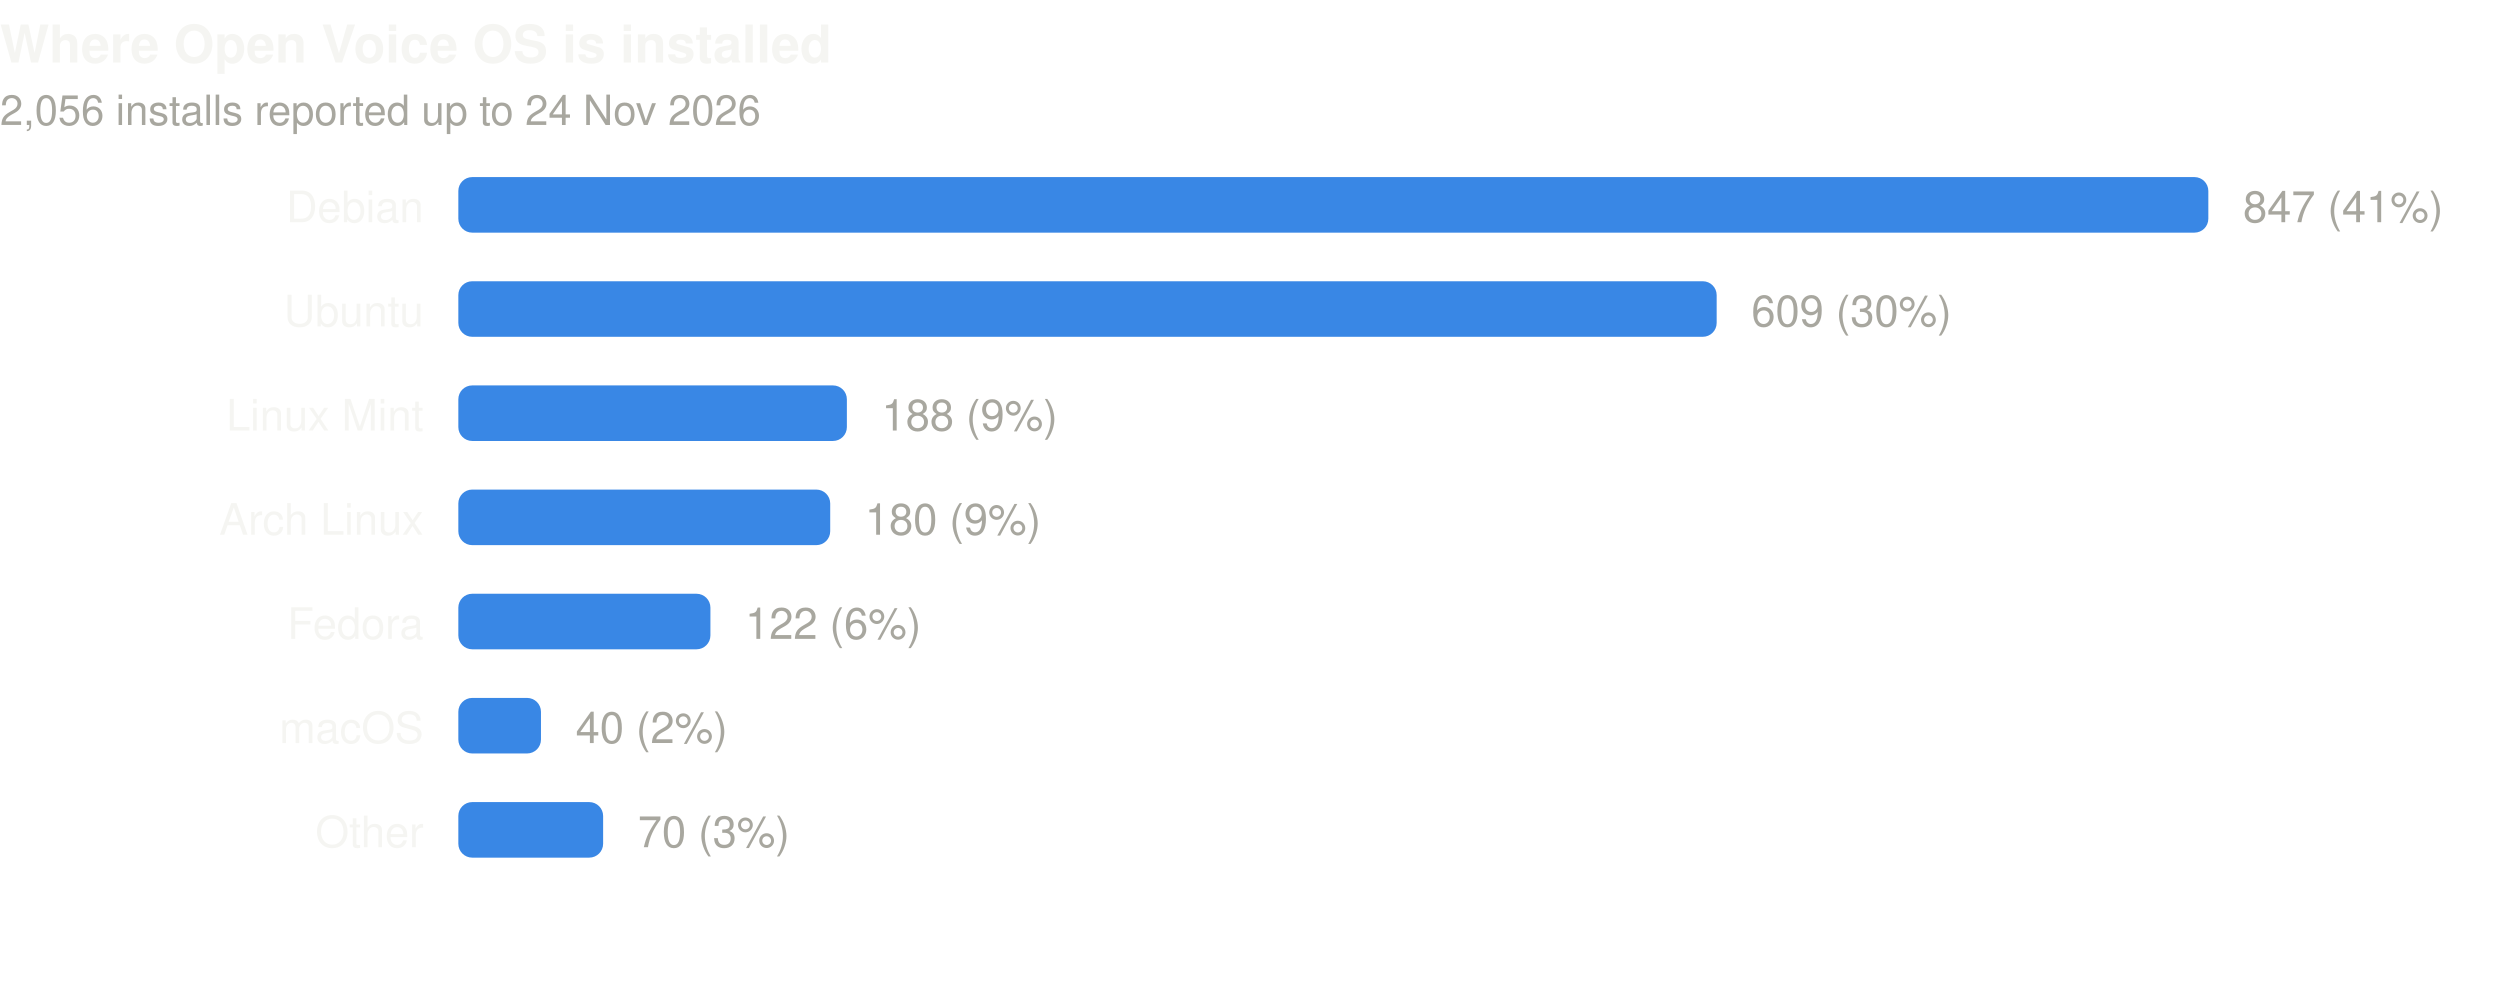
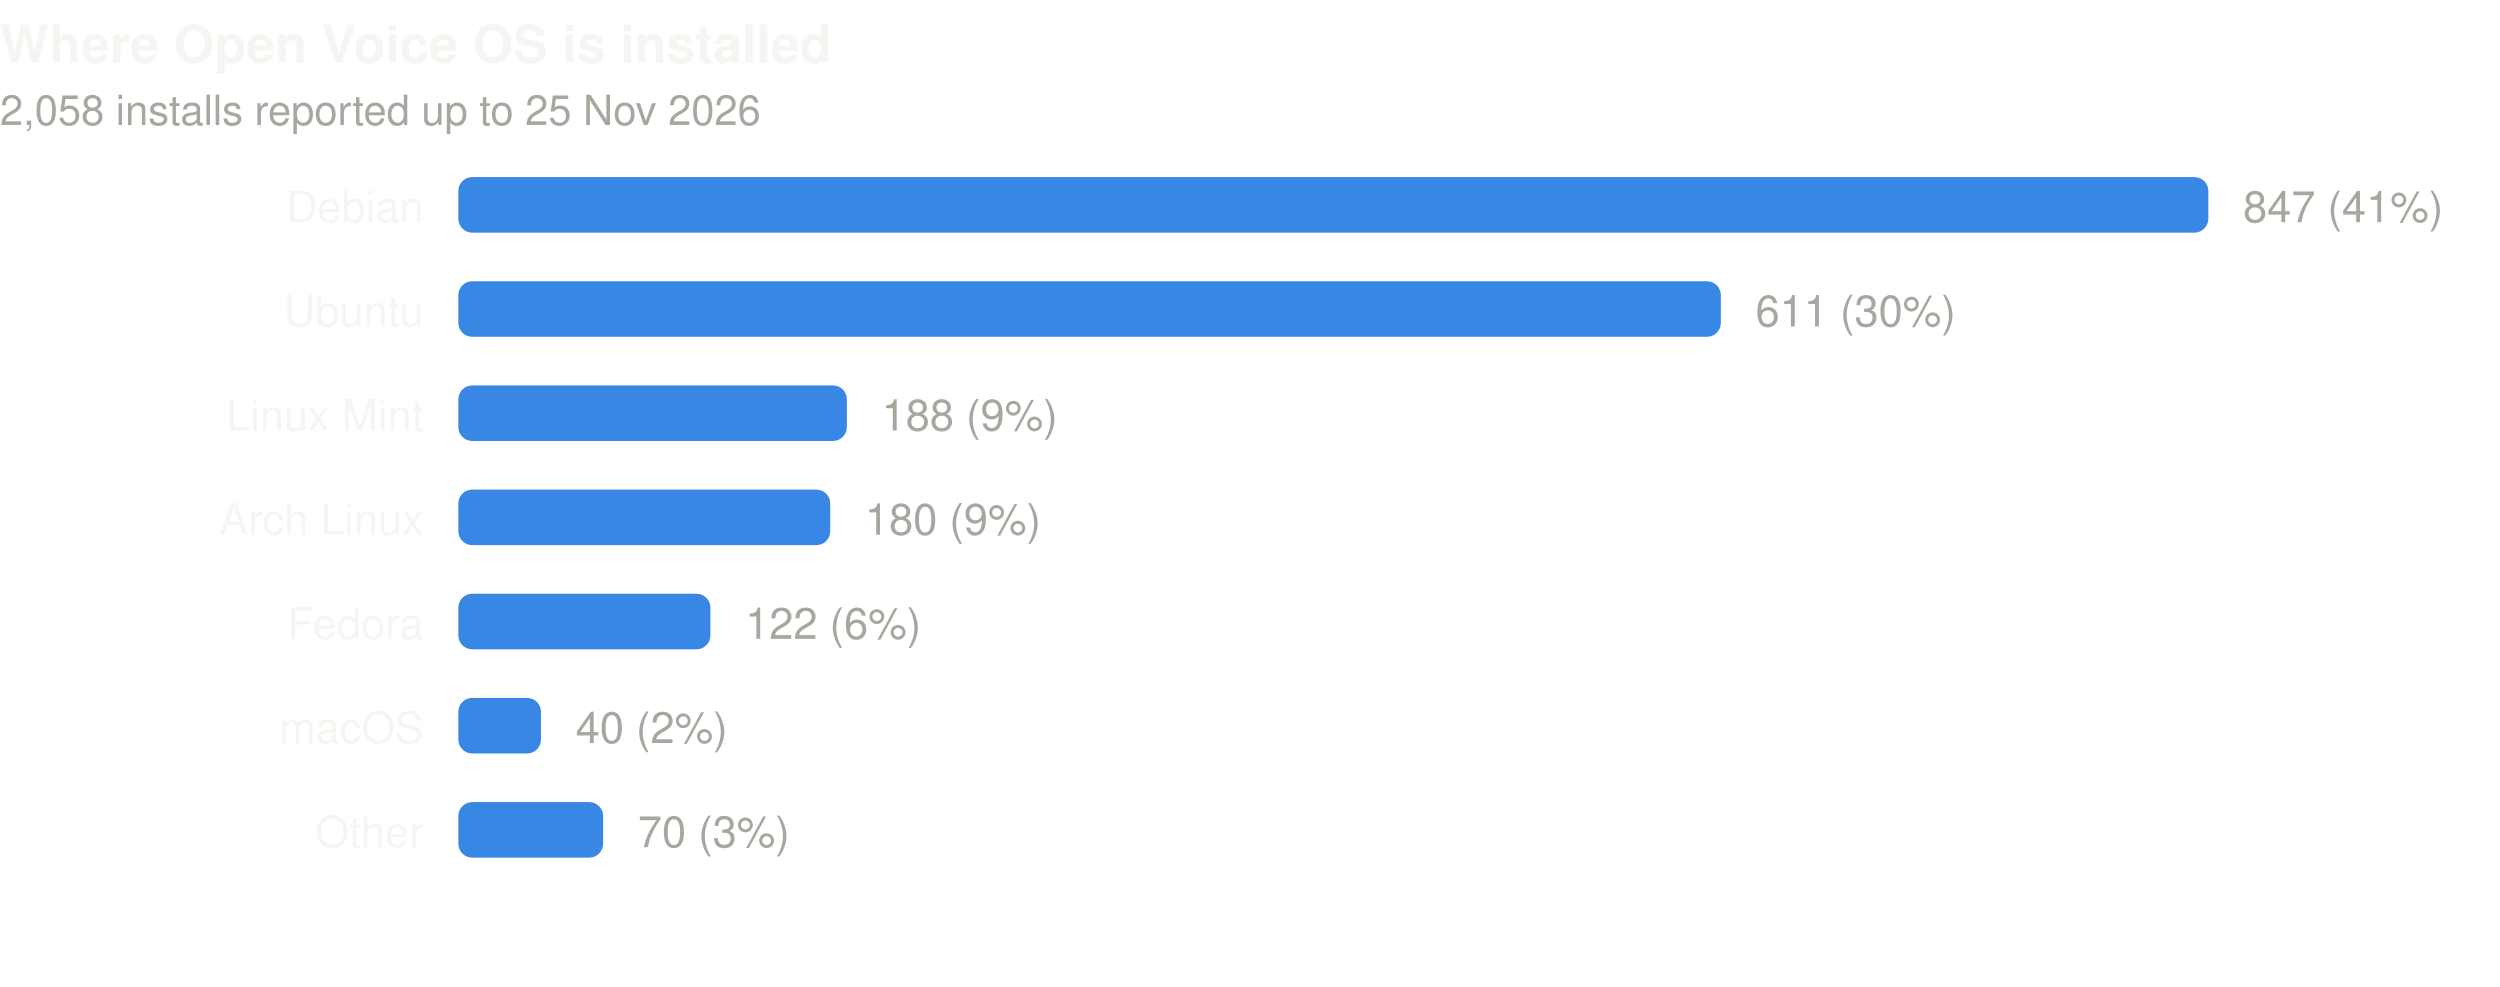
- <svg xmlns="http://www.w3.org/2000/svg" width="720" height="284" viewBox="0 0 720 284" role="img" aria-label="Where Open Voice OS is installed. 2,056 installs reported up to 24 Nov 2026">
+ <svg xmlns="http://www.w3.org/2000/svg" width="720" height="284" viewBox="0 0 720 284" role="img" aria-label="Where Open Voice OS is installed. 2,058 installs reported up to 25 Nov 2026">
  <text x="0" y="18" font-family="ui-sans-serif,-apple-system,BlinkMacSystemFont,'Segoe UI',Helvetica,Arial,sans-serif" font-size="15" font-weight="600" fill="#f5f5f2">Where Open Voice OS is installed</text>
-   <text x="0" y="36" font-family="ui-sans-serif,-apple-system,BlinkMacSystemFont,'Segoe UI',Helvetica,Arial,sans-serif" font-size="12" fill="#a8a79f">2,056 installs reported up to 24 Nov 2026</text>
+   <text x="0" y="36" font-family="ui-sans-serif,-apple-system,BlinkMacSystemFont,'Segoe UI',Helvetica,Arial,sans-serif" font-size="12" fill="#a8a79f">2,058 installs reported up to 25 Nov 2026</text>
  <text x="122" y="64.0" text-anchor="end" font-family="ui-sans-serif,-apple-system,BlinkMacSystemFont,'Segoe UI',Helvetica,Arial,sans-serif" font-size="12.5" fill="#f5f5f2">Debian</text>
  <rect x="132" y="51.0" width="504.0" height="16" rx="4" fill="#3987e5" />
  <text x="646.0" y="64.0" font-family="ui-sans-serif,-apple-system,BlinkMacSystemFont,'Segoe UI',Helvetica,Arial,sans-serif" font-size="12.5" fill="#a8a79f">847 (41%)</text>
  <text x="122" y="94.0" text-anchor="end" font-family="ui-sans-serif,-apple-system,BlinkMacSystemFont,'Segoe UI',Helvetica,Arial,sans-serif" font-size="12.5" fill="#f5f5f2">Ubuntu</text>
-   <rect x="132" y="81.0" width="362.4" height="16" rx="4" fill="#3987e5" />
-   <text x="504.4" y="94.0" font-family="ui-sans-serif,-apple-system,BlinkMacSystemFont,'Segoe UI',Helvetica,Arial,sans-serif" font-size="12.5" fill="#a8a79f">609 (30%)</text>
+   <rect x="132" y="81.0" width="363.6" height="16" rx="4" fill="#3987e5" />
+   <text x="505.6" y="94.0" font-family="ui-sans-serif,-apple-system,BlinkMacSystemFont,'Segoe UI',Helvetica,Arial,sans-serif" font-size="12.5" fill="#a8a79f">611 (30%)</text>
  <text x="122" y="124.0" text-anchor="end" font-family="ui-sans-serif,-apple-system,BlinkMacSystemFont,'Segoe UI',Helvetica,Arial,sans-serif" font-size="12.5" fill="#f5f5f2">Linux Mint</text>
  <rect x="132" y="111.0" width="111.9" height="16" rx="4" fill="#3987e5" />
  <text x="253.9" y="124.0" font-family="ui-sans-serif,-apple-system,BlinkMacSystemFont,'Segoe UI',Helvetica,Arial,sans-serif" font-size="12.5" fill="#a8a79f">188 (9%)</text>
  <text x="122" y="154.0" text-anchor="end" font-family="ui-sans-serif,-apple-system,BlinkMacSystemFont,'Segoe UI',Helvetica,Arial,sans-serif" font-size="12.5" fill="#f5f5f2">Arch Linux</text>
  <rect x="132" y="141.0" width="107.1" height="16" rx="4" fill="#3987e5" />
  <text x="249.1" y="154.0" font-family="ui-sans-serif,-apple-system,BlinkMacSystemFont,'Segoe UI',Helvetica,Arial,sans-serif" font-size="12.5" fill="#a8a79f">180 (9%)</text>
  <text x="122" y="184.0" text-anchor="end" font-family="ui-sans-serif,-apple-system,BlinkMacSystemFont,'Segoe UI',Helvetica,Arial,sans-serif" font-size="12.5" fill="#f5f5f2">Fedora</text>
  <rect x="132" y="171.0" width="72.6" height="16" rx="4" fill="#3987e5" />
  <text x="214.6" y="184.0" font-family="ui-sans-serif,-apple-system,BlinkMacSystemFont,'Segoe UI',Helvetica,Arial,sans-serif" font-size="12.5" fill="#a8a79f">122 (6%)</text>
  <text x="122" y="214.0" text-anchor="end" font-family="ui-sans-serif,-apple-system,BlinkMacSystemFont,'Segoe UI',Helvetica,Arial,sans-serif" font-size="12.5" fill="#f5f5f2">macOS</text>
  <rect x="132" y="201.0" width="23.8" height="16" rx="4" fill="#3987e5" />
  <text x="165.8" y="214.0" font-family="ui-sans-serif,-apple-system,BlinkMacSystemFont,'Segoe UI',Helvetica,Arial,sans-serif" font-size="12.5" fill="#a8a79f">40 (2%)</text>
  <text x="122" y="244.0" text-anchor="end" font-family="ui-sans-serif,-apple-system,BlinkMacSystemFont,'Segoe UI',Helvetica,Arial,sans-serif" font-size="12.5" fill="#f5f5f2">Other</text>
  <rect x="132" y="231.0" width="41.7" height="16" rx="4" fill="#3987e5" />
  <text x="183.7" y="244.0" font-family="ui-sans-serif,-apple-system,BlinkMacSystemFont,'Segoe UI',Helvetica,Arial,sans-serif" font-size="12.5" fill="#a8a79f">70 (3%)</text>
</svg>
